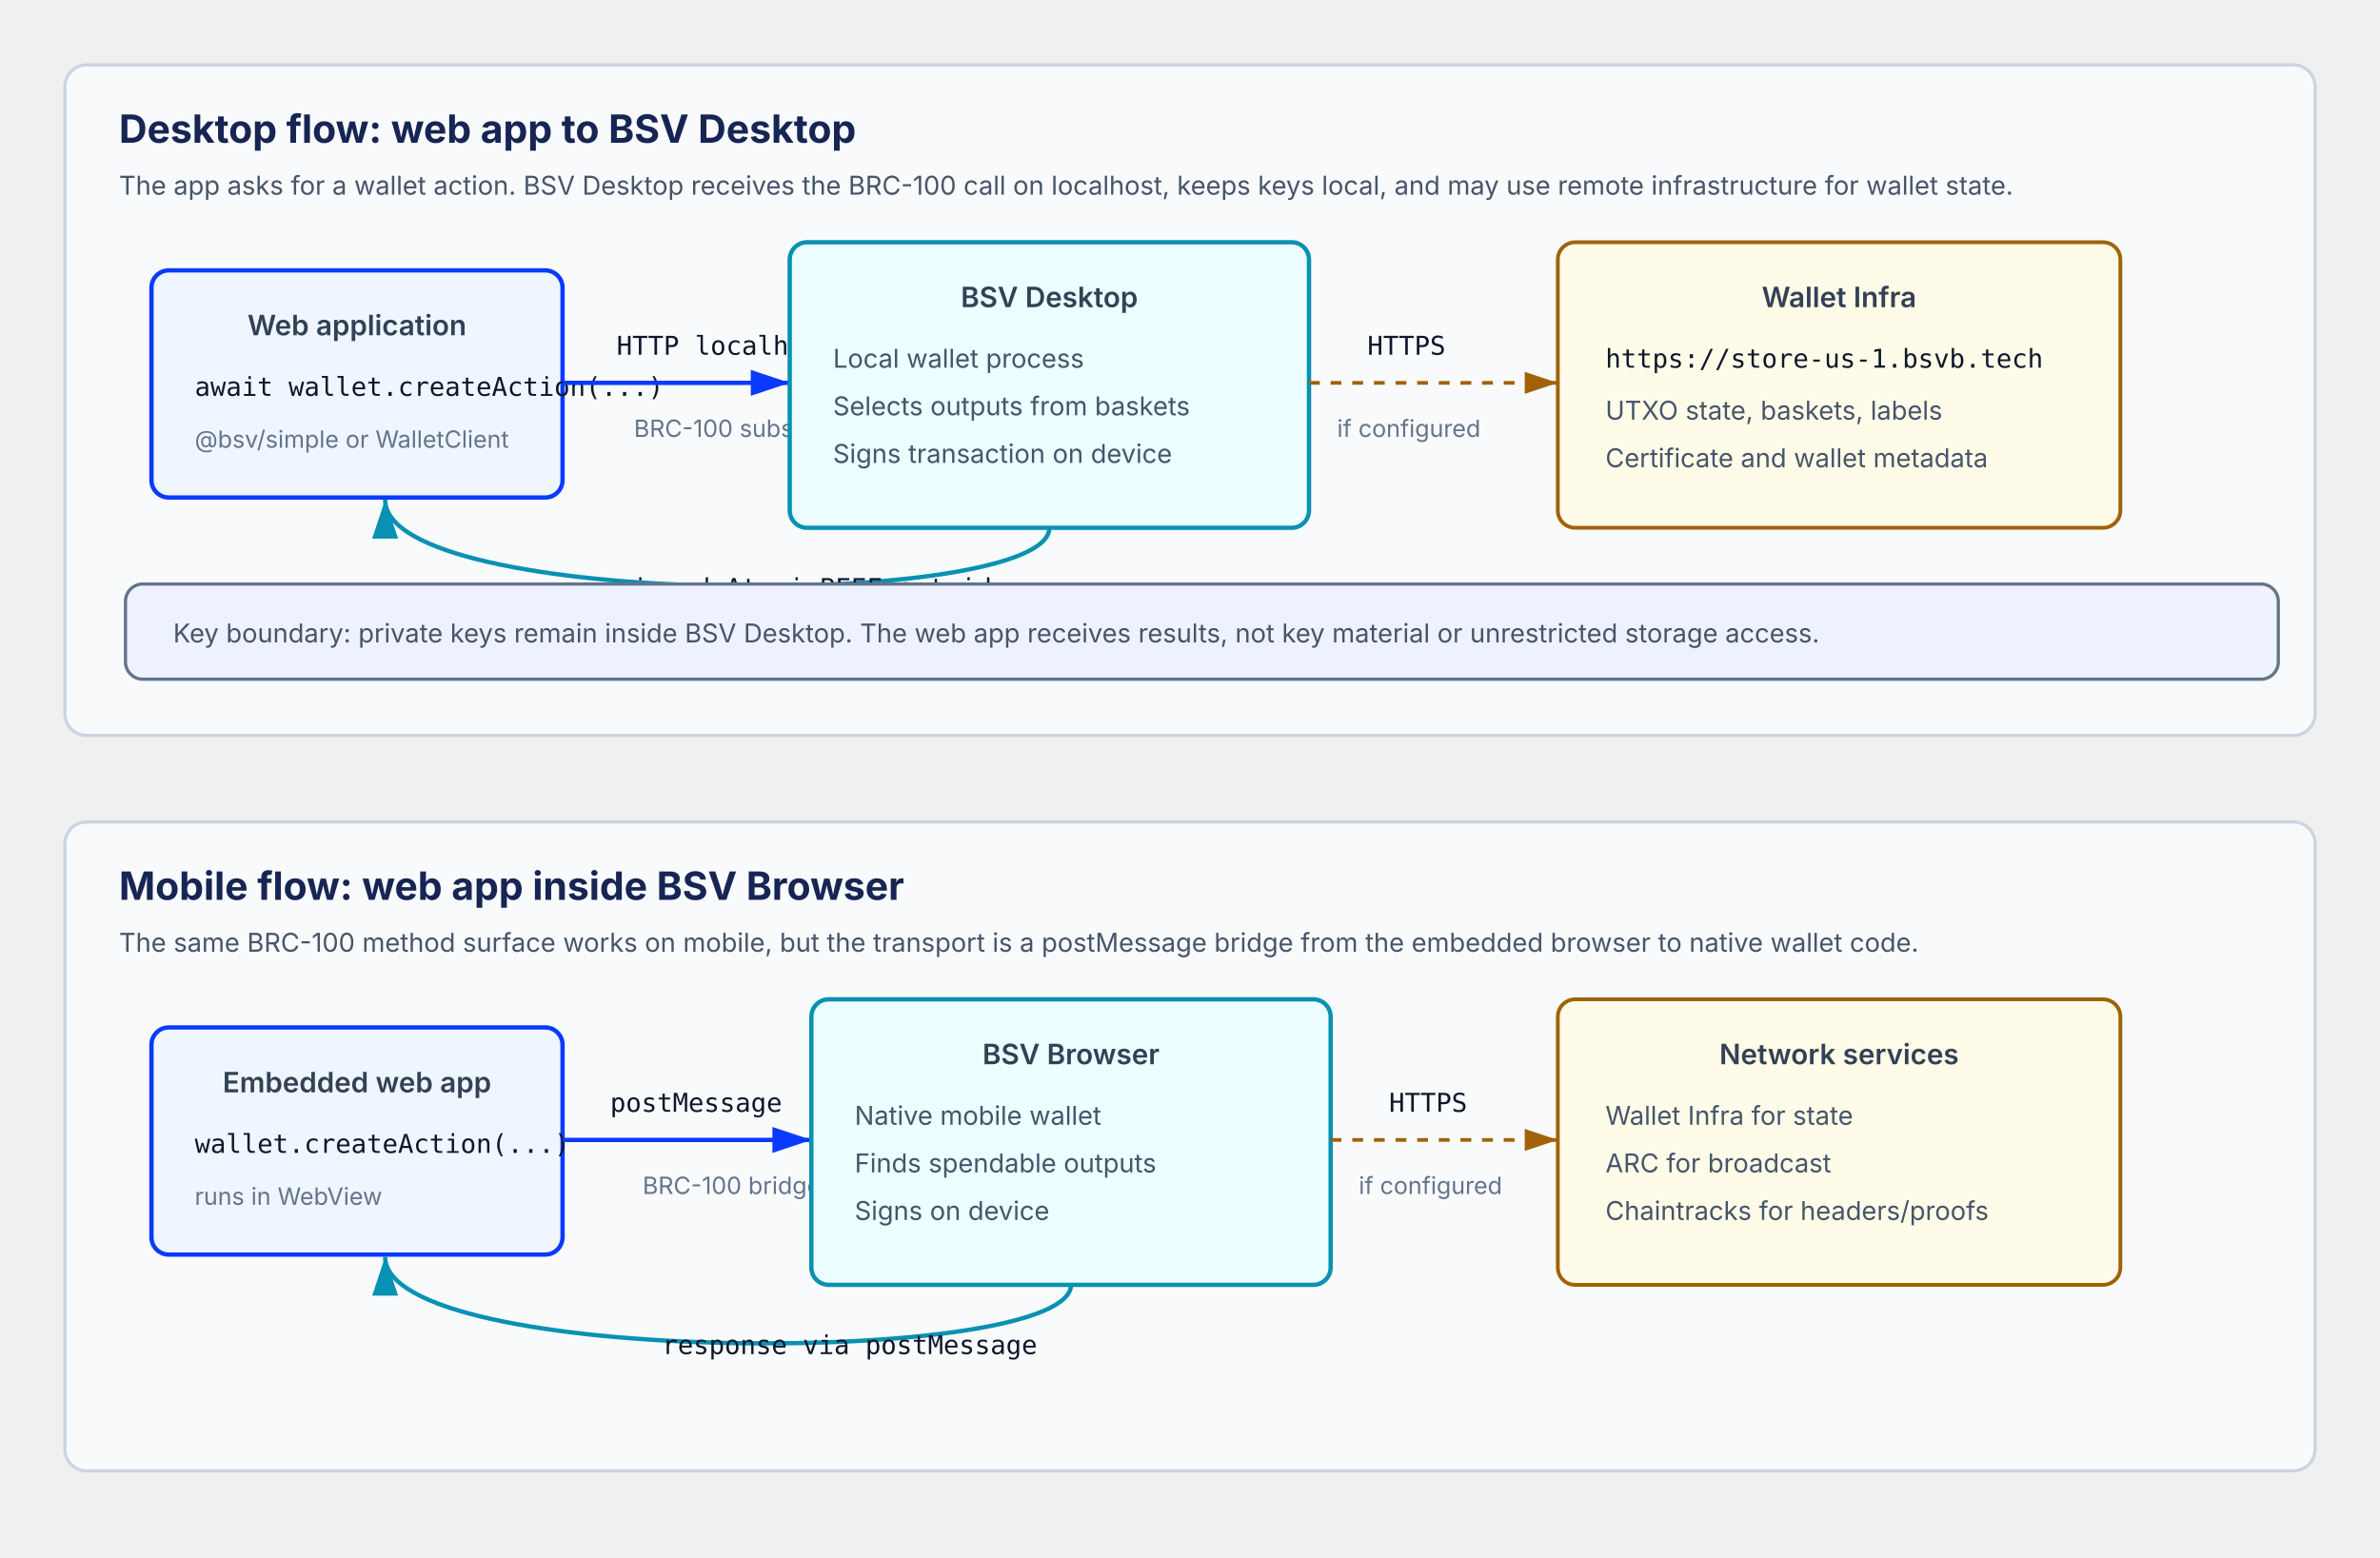
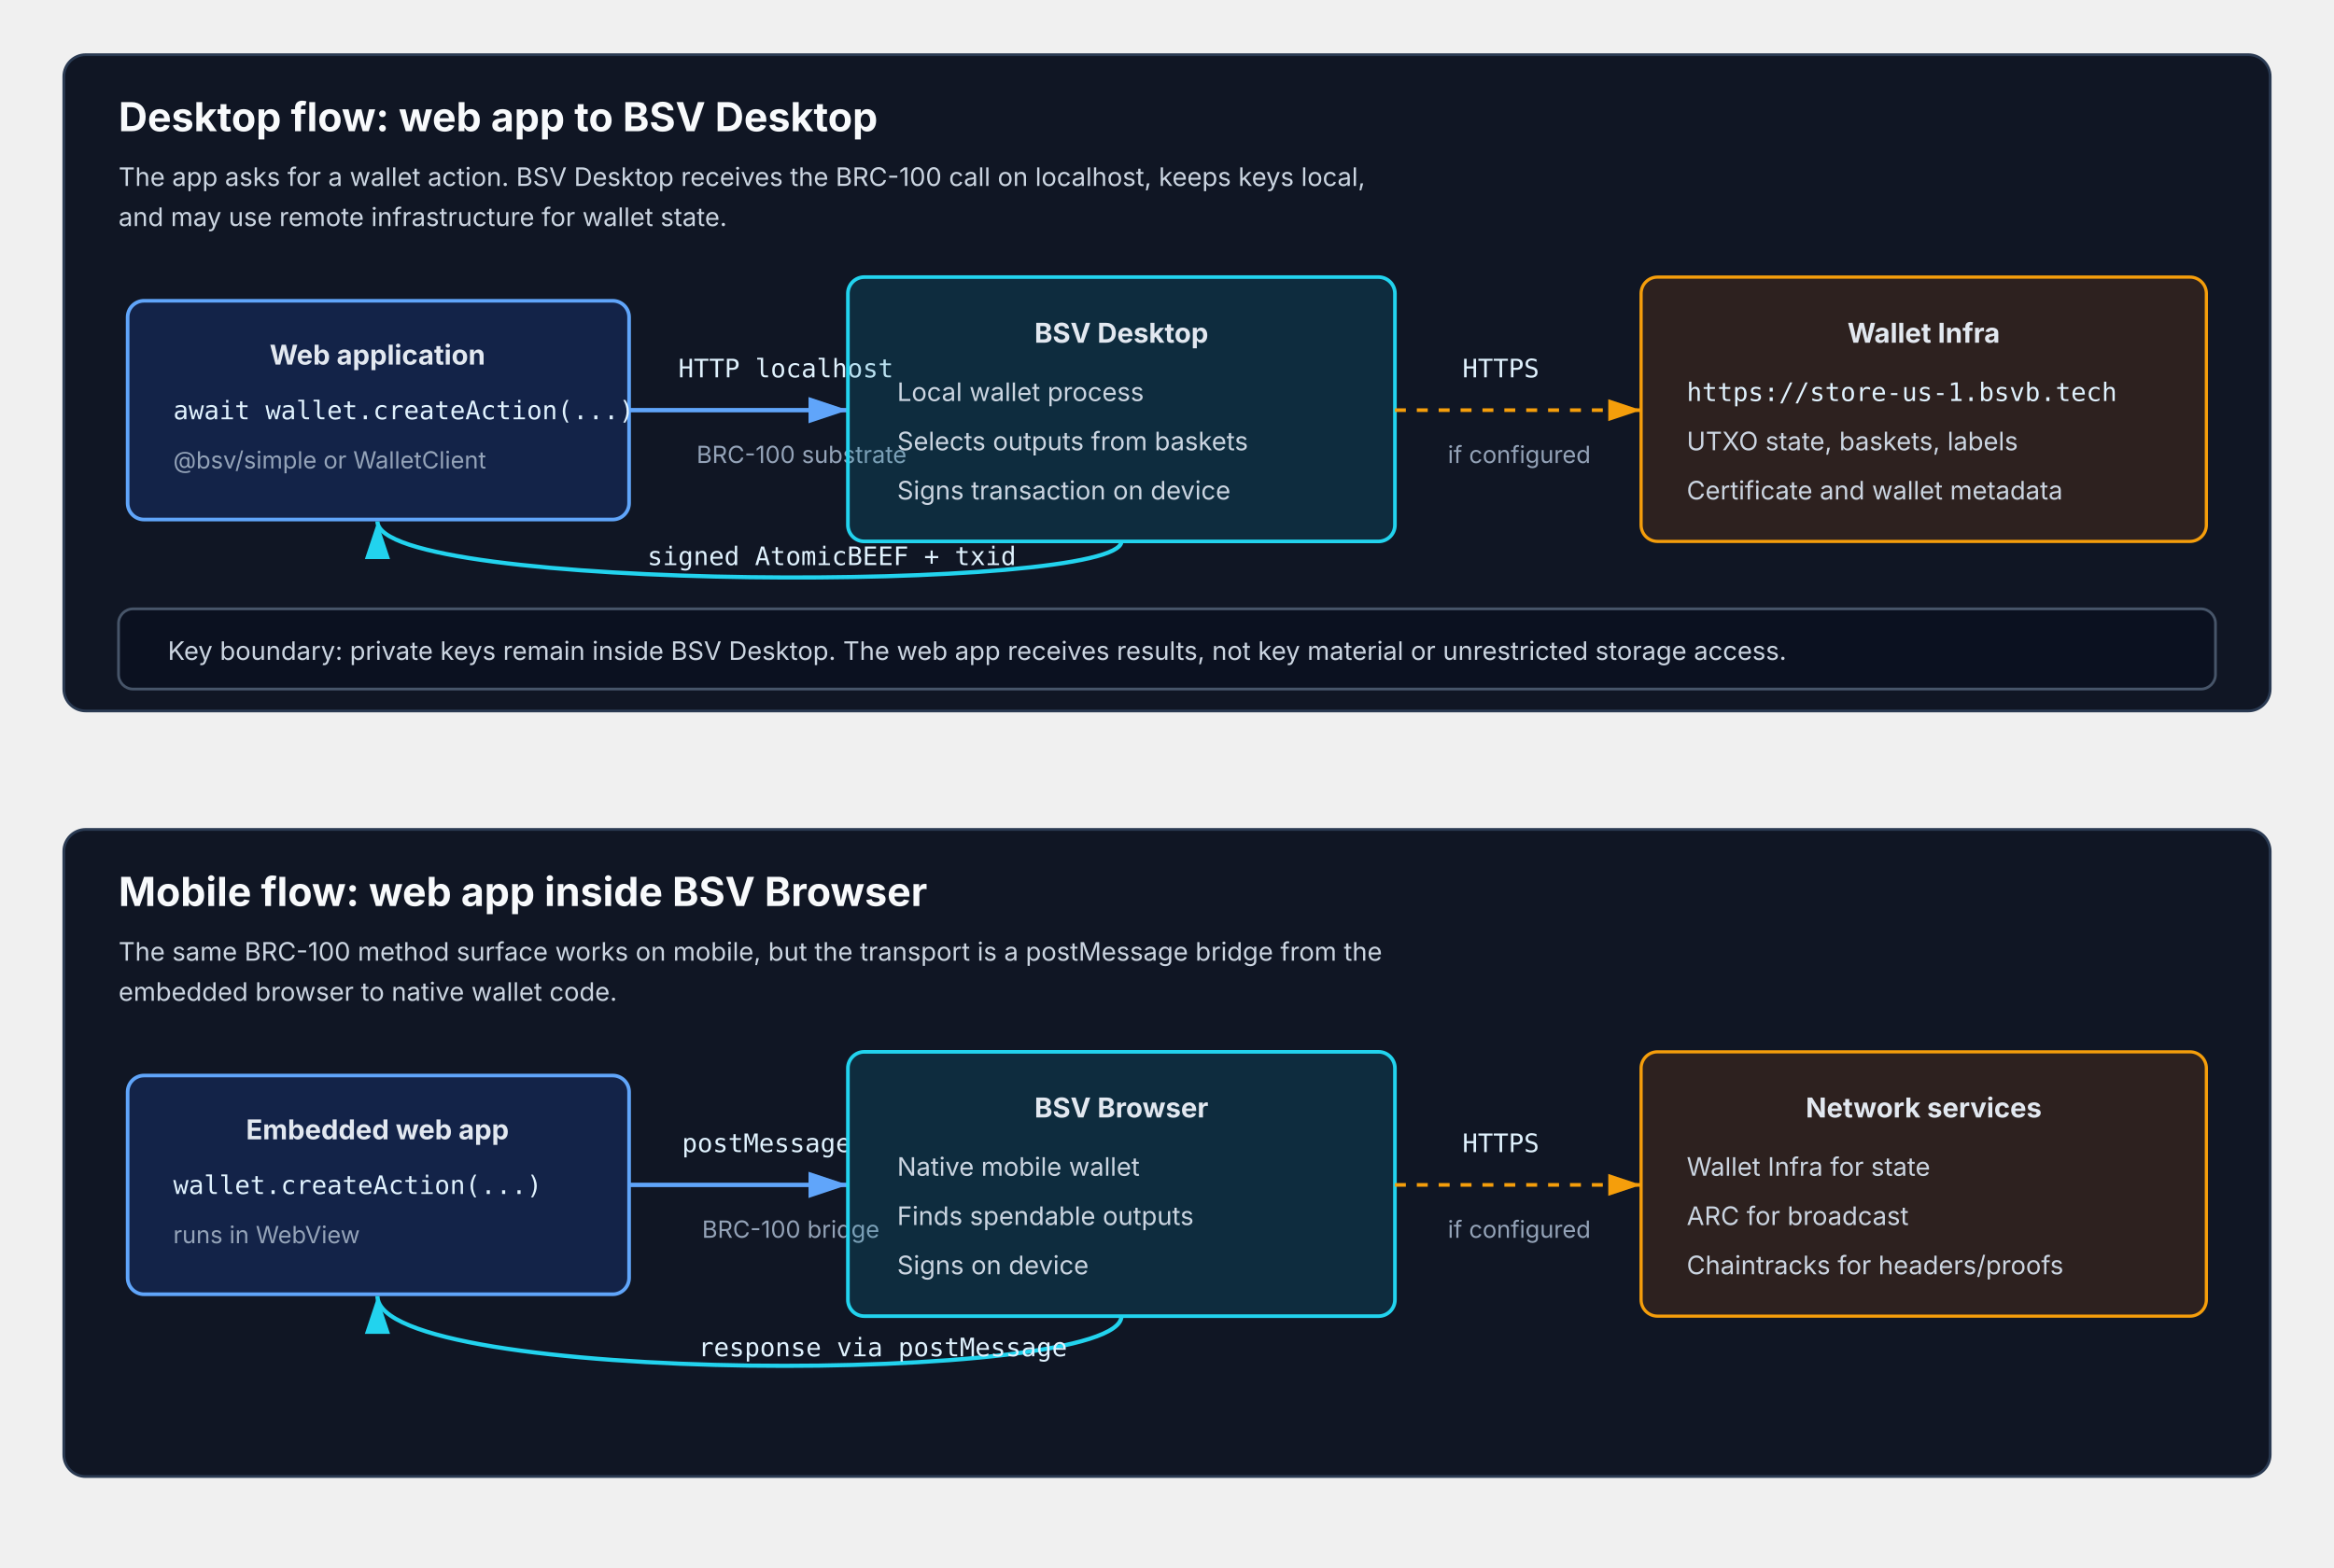
- <svg xmlns="http://www.w3.org/2000/svg" viewBox="0 0 1100 720" role="img" aria-labelledby="title desc">
+ <svg xmlns="http://www.w3.org/2000/svg" viewBox="0 0 1280 860" role="img" aria-labelledby="title desc">
  <style>
-     .panel { fill: #f8fafc; stroke: #cbd5e1; stroke-width: 1.5; }
-     .panel-dark { fill: #eef2ff; stroke: #64748b; stroke-width: 1.5; }
-     .box { fill: #ffffff; stroke: #94a3b8; stroke-width: 1.5; }
-     .box-strong { fill: #eff6ff; stroke: #0a3afd; stroke-width: 2; }
-     .box-wallet { fill: #ecfeff; stroke: #0891b2; stroke-width: 2; }
-     .box-infra { fill: #fefce8; stroke: #a16207; stroke-width: 1.75; }
-     .title { font: 700 18px ui-sans-serif, system-ui, -apple-system, sans-serif; fill: #172554; }
-     .subtitle { font: 600 13px ui-sans-serif, system-ui, -apple-system, sans-serif; fill: #334155; }
-     .label { font: 12px ui-sans-serif, system-ui, -apple-system, sans-serif; fill: #475569; }
-     .mono { font: 12px ui-monospace, "SF Mono", Menlo, monospace; fill: #0f172a; }
-     .small { font: 11px ui-sans-serif, system-ui, -apple-system, sans-serif; fill: #64748b; }
-     .arrow { stroke: #64748b; stroke-width: 1.7; fill: none; marker-end: url(#arrow); }
-     .arrow-blue { stroke: #0a3afd; stroke-width: 2; fill: none; marker-end: url(#arrow-blue); }
-     .arrow-cyan { stroke: #0891b2; stroke-width: 2; fill: none; marker-end: url(#arrow-cyan); }
-     .arrow-gold { stroke: #a16207; stroke-width: 1.7; fill: none; marker-end: url(#arrow-gold); stroke-dasharray: 5 5; }
+     .panel { fill: #101624; stroke: #2a3a52; stroke-width: 1.5; }
+     .panel-dark { fill: #0b1120; stroke: #475569; stroke-width: 1.5; }
+     .box-strong { fill: rgba(37, 99, 235, 0.18); stroke: #60a5fa; stroke-width: 2; }
+     .box-wallet { fill: rgba(8, 145, 178, 0.18); stroke: #22d3ee; stroke-width: 2; }
+     .box-infra { fill: rgba(180, 83, 9, 0.18); stroke: #f59e0b; stroke-width: 1.75; }
+     .title { font: 700 22px ui-sans-serif, system-ui, -apple-system, sans-serif; fill: #f8fafc; }
+     .subtitle { font: 700 15px ui-sans-serif, system-ui, -apple-system, sans-serif; fill: #e2e8f0; }
+     .label { font: 14px ui-sans-serif, system-ui, -apple-system, sans-serif; fill: #cbd5e1; }
+     .mono { font: 14px ui-monospace, "SF Mono", Menlo, monospace; fill: #e0f2fe; }
+     .small { font: 13px ui-sans-serif, system-ui, -apple-system, sans-serif; fill: #94a3b8; }
+     .arrow-blue { stroke: #60a5fa; stroke-width: 2.4; fill: none; marker-end: url(#arrow-blue); }
+     .arrow-cyan { stroke: #22d3ee; stroke-width: 2.3; fill: none; marker-end: url(#arrow-cyan); }
+     .arrow-gold { stroke: #f59e0b; stroke-width: 2; fill: none; marker-end: url(#arrow-gold); stroke-dasharray: 6 6; }
  </style>
  <defs>
-     <marker id="arrow" markerWidth="10" markerHeight="10" refX="9" refY="3" orient="auto">
-       <path d="M0,0 L0,6 L9,3 z" fill="#64748b" />
-     </marker>
    <marker id="arrow-blue" markerWidth="10" markerHeight="10" refX="9" refY="3" orient="auto">
-       <path d="M0,0 L0,6 L9,3 z" fill="#0a3afd" />
+       <path d="M0,0 L0,6 L9,3 z" fill="#60a5fa" />
    </marker>
    <marker id="arrow-cyan" markerWidth="10" markerHeight="10" refX="9" refY="3" orient="auto">
-       <path d="M0,0 L0,6 L9,3 z" fill="#0891b2" />
+       <path d="M0,0 L0,6 L9,3 z" fill="#22d3ee" />
    </marker>
    <marker id="arrow-gold" markerWidth="10" markerHeight="10" refX="9" refY="3" orient="auto">
-       <path d="M0,0 L0,6 L9,3 z" fill="#a16207" />
+       <path d="M0,0 L0,6 L9,3 z" fill="#f59e0b" />
    </marker>
  </defs>
-   <rect x="30" y="30" width="1040" height="310" rx="10" class="panel" />
-   <text x="55" y="66" class="title">Desktop flow: web app to BSV Desktop</text>
-   <text x="55" y="90" class="label">The app asks for a wallet action. BSV Desktop receives the BRC-100 call on localhost, keeps keys local, and may use remote infrastructure for wallet state.</text>
-   <rect x="70" y="125" width="190" height="105" rx="8" class="box-strong" />
-   <text x="165" y="155" text-anchor="middle" class="subtitle">Web application</text>
-   <text x="90" y="183" class="mono">await wallet.createAction(...)</text>
-   <text x="90" y="207" class="small">@bsv/simple or WalletClient</text>
-   <line x1="260" y1="177" x2="365" y2="177" class="arrow-blue" />
-   <text x="285" y="164" class="mono">HTTP localhost</text>
-   <text x="293" y="202" class="small">BRC-100 substrate</text>
-   <rect x="365" y="112" width="240" height="132" rx="8" class="box-wallet" />
-   <text x="485" y="142" text-anchor="middle" class="subtitle">BSV Desktop</text>
-   <text x="385" y="170" class="label">Local wallet process</text>
-   <text x="385" y="192" class="label">Selects outputs from baskets</text>
-   <text x="385" y="214" class="label">Signs transaction on device</text>
-   <line x1="605" y1="177" x2="720" y2="177" class="arrow-gold" />
-   <text x="632" y="164" class="mono">HTTPS</text>
-   <text x="618" y="202" class="small">if configured</text>
-   <rect x="720" y="112" width="260" height="132" rx="8" class="box-infra" />
-   <text x="850" y="142" text-anchor="middle" class="subtitle">Wallet Infra</text>
-   <text x="742" y="170" class="mono">https://store-us-1.bsvb.tech</text>
-   <text x="742" y="194" class="label">UTXO state, baskets, labels</text>
-   <text x="742" y="216" class="label">Certificate and wallet metadata</text>
-   <path d="M485 244 C485 282, 178 282, 178 231" class="arrow-cyan" />
-   <text x="285" y="276" class="mono">signed AtomicBEEF + txid</text>
-   <rect x="58" y="270" width="995" height="44" rx="8" class="panel-dark" />
-   <text x="80" y="297" class="label">Key boundary: private keys remain inside BSV Desktop. The web app receives results, not key material or unrestricted storage access.</text>
-   <rect x="30" y="380" width="1040" height="300" rx="10" class="panel" />
-   <text x="55" y="416" class="title">Mobile flow: web app inside BSV Browser</text>
-   <text x="55" y="440" class="label">The same BRC-100 method surface works on mobile, but the transport is a postMessage bridge from the embedded browser to native wallet code.</text>
-   <rect x="70" y="475" width="190" height="105" rx="8" class="box-strong" />
-   <text x="165" y="505" text-anchor="middle" class="subtitle">Embedded web app</text>
-   <text x="90" y="533" class="mono">wallet.createAction(...)</text>
-   <text x="90" y="557" class="small">runs in WebView</text>
-   <line x1="260" y1="527" x2="375" y2="527" class="arrow-blue" />
-   <text x="282" y="514" class="mono">postMessage</text>
-   <text x="297" y="552" class="small">BRC-100 bridge</text>
-   <rect x="375" y="462" width="240" height="132" rx="8" class="box-wallet" />
-   <text x="495" y="492" text-anchor="middle" class="subtitle">BSV Browser</text>
-   <text x="395" y="520" class="label">Native mobile wallet</text>
-   <text x="395" y="542" class="label">Finds spendable outputs</text>
-   <text x="395" y="564" class="label">Signs on device</text>
-   <line x1="615" y1="527" x2="720" y2="527" class="arrow-gold" />
-   <text x="642" y="514" class="mono">HTTPS</text>
-   <text x="628" y="552" class="small">if configured</text>
-   <rect x="720" y="462" width="260" height="132" rx="8" class="box-infra" />
-   <text x="850" y="492" text-anchor="middle" class="subtitle">Network services</text>
-   <text x="742" y="520" class="label">Wallet Infra for state</text>
-   <text x="742" y="542" class="label">ARC for broadcast</text>
-   <text x="742" y="564" class="label">Chaintracks for headers/proofs</text>
-   <path d="M495 594 C495 632, 178 632, 178 581" class="arrow-cyan" />
-   <text x="306" y="626" class="mono">response via postMessage</text>
+   <rect x="35" y="30" width="1210" height="360" rx="12" class="panel" />
+   <text x="65" y="72" class="title">Desktop flow: web app to BSV Desktop</text>
+   <text x="65" y="102" class="label">The app asks for a wallet action. BSV Desktop receives the BRC-100 call on localhost, keeps keys local,</text>
+   <text x="65" y="124" class="label">and may use remote infrastructure for wallet state.</text>
+   <rect x="70" y="165" width="275" height="120" rx="9" class="box-strong" />
+   <text x="207" y="200" text-anchor="middle" class="subtitle">Web application</text>
+   <text x="95" y="230" class="mono">await wallet.createAction(...)</text>
+   <text x="95" y="257" class="small">@bsv/simple or WalletClient</text>
+   <line x1="345" y1="225" x2="465" y2="225" class="arrow-blue" />
+   <text x="372" y="207" class="mono">HTTP localhost</text>
+   <text x="382" y="254" class="small">BRC-100 substrate</text>
+   <rect x="465" y="152" width="300" height="145" rx="9" class="box-wallet" />
+   <text x="615" y="188" text-anchor="middle" class="subtitle">BSV Desktop</text>
+   <text x="492" y="220" class="label">Local wallet process</text>
+   <text x="492" y="247" class="label">Selects outputs from baskets</text>
+   <text x="492" y="274" class="label">Signs transaction on device</text>
+   <line x1="765" y1="225" x2="900" y2="225" class="arrow-gold" />
+   <text x="802" y="207" class="mono">HTTPS</text>
+   <text x="794" y="254" class="small">if configured</text>
+   <rect x="900" y="152" width="310" height="145" rx="9" class="box-infra" />
+   <text x="1055" y="188" text-anchor="middle" class="subtitle">Wallet Infra</text>
+   <text x="925" y="220" class="mono">https://store-us-1.bsvb.tech</text>
+   <text x="925" y="247" class="label">UTXO state, baskets, labels</text>
+   <text x="925" y="274" class="label">Certificate and wallet metadata</text>
+   <path d="M615 297 C615 325, 207 325, 207 286" class="arrow-cyan" />
+   <text x="355" y="310" class="mono">signed AtomicBEEF + txid</text>
+   <rect x="65" y="334" width="1150" height="44" rx="8" class="panel-dark" />
+   <text x="92" y="362" class="label">Key boundary: private keys remain inside BSV Desktop. The web app receives results, not key material or unrestricted storage access.</text>
+   <rect x="35" y="455" width="1210" height="355" rx="12" class="panel" />
+   <text x="65" y="497" class="title">Mobile flow: web app inside BSV Browser</text>
+   <text x="65" y="527" class="label">The same BRC-100 method surface works on mobile, but the transport is a postMessage bridge from the</text>
+   <text x="65" y="549" class="label">embedded browser to native wallet code.</text>
+   <rect x="70" y="590" width="275" height="120" rx="9" class="box-strong" />
+   <text x="207" y="625" text-anchor="middle" class="subtitle">Embedded web app</text>
+   <text x="95" y="655" class="mono">wallet.createAction(...)</text>
+   <text x="95" y="682" class="small">runs in WebView</text>
+   <line x1="345" y1="650" x2="465" y2="650" class="arrow-blue" />
+   <text x="374" y="632" class="mono">postMessage</text>
+   <text x="385" y="679" class="small">BRC-100 bridge</text>
+   <rect x="465" y="577" width="300" height="145" rx="9" class="box-wallet" />
+   <text x="615" y="613" text-anchor="middle" class="subtitle">BSV Browser</text>
+   <text x="492" y="645" class="label">Native mobile wallet</text>
+   <text x="492" y="672" class="label">Finds spendable outputs</text>
+   <text x="492" y="699" class="label">Signs on device</text>
+   <line x1="765" y1="650" x2="900" y2="650" class="arrow-gold" />
+   <text x="802" y="632" class="mono">HTTPS</text>
+   <text x="794" y="679" class="small">if configured</text>
+   <rect x="900" y="577" width="310" height="145" rx="9" class="box-infra" />
+   <text x="1055" y="613" text-anchor="middle" class="subtitle">Network services</text>
+   <text x="925" y="645" class="label">Wallet Infra for state</text>
+   <text x="925" y="672" class="label">ARC for broadcast</text>
+   <text x="925" y="699" class="label">Chaintracks for headers/proofs</text>
+   <path d="M615 722 C615 760, 207 760, 207 711" class="arrow-cyan" />
+   <text x="383" y="744" class="mono">response via postMessage</text>
</svg>
